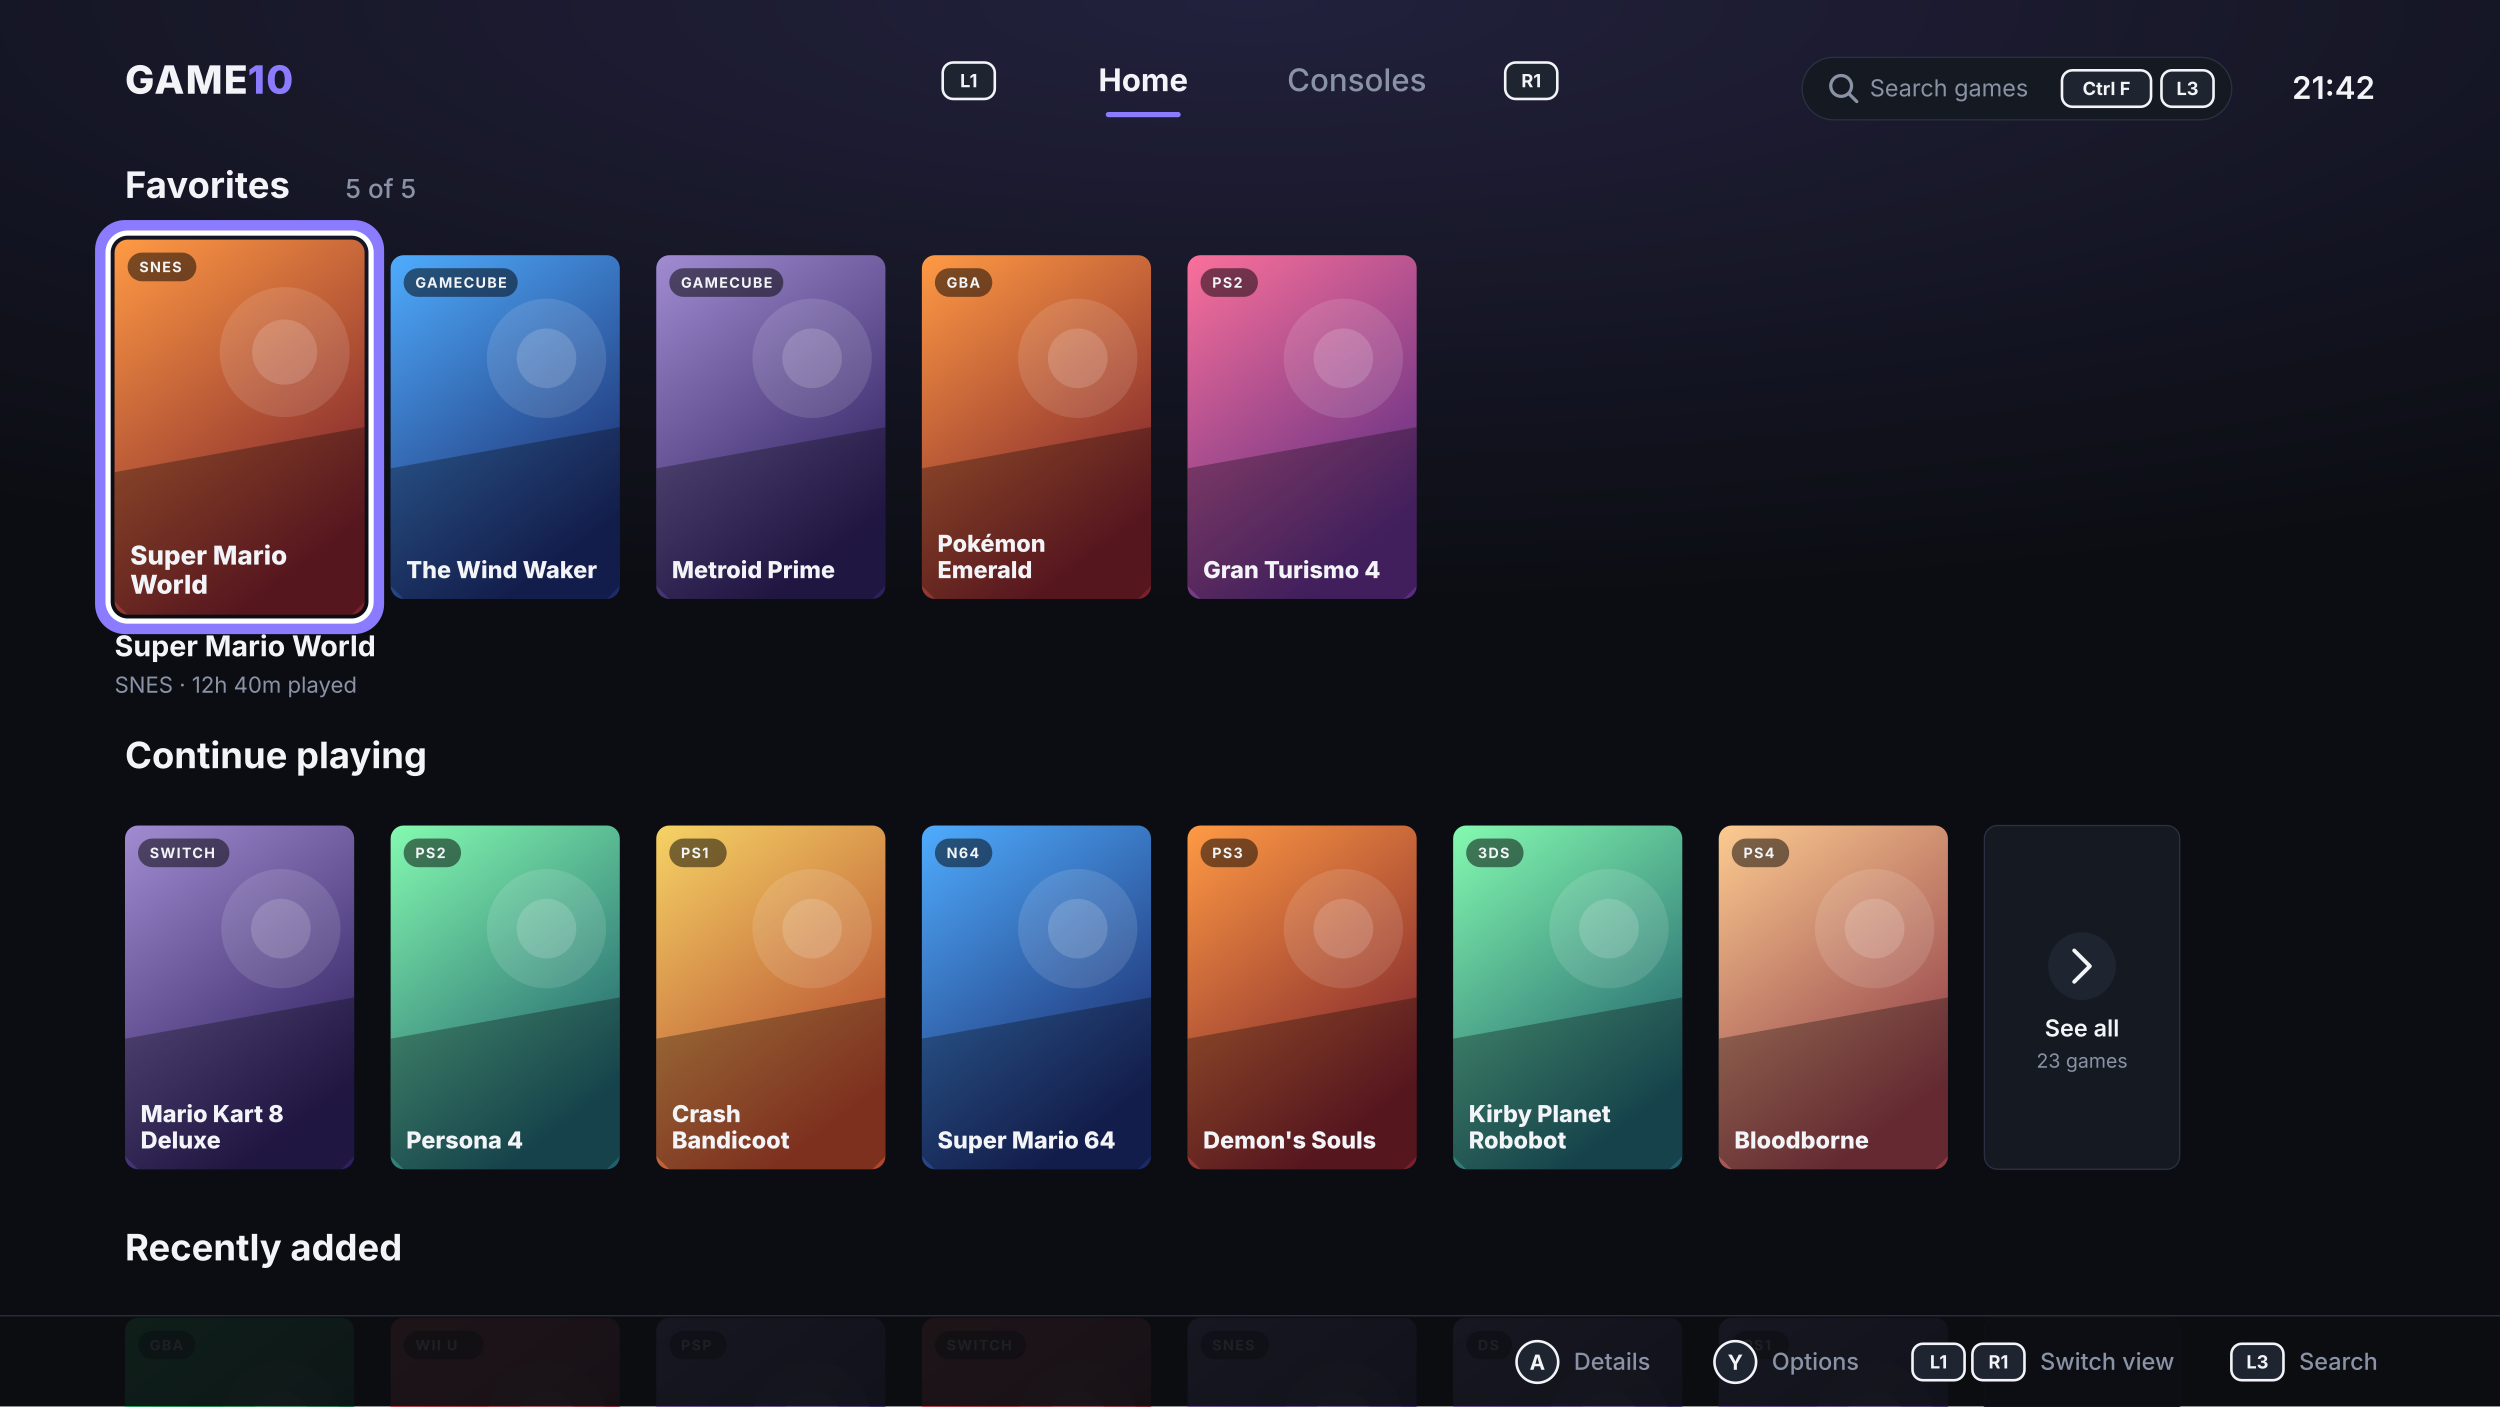
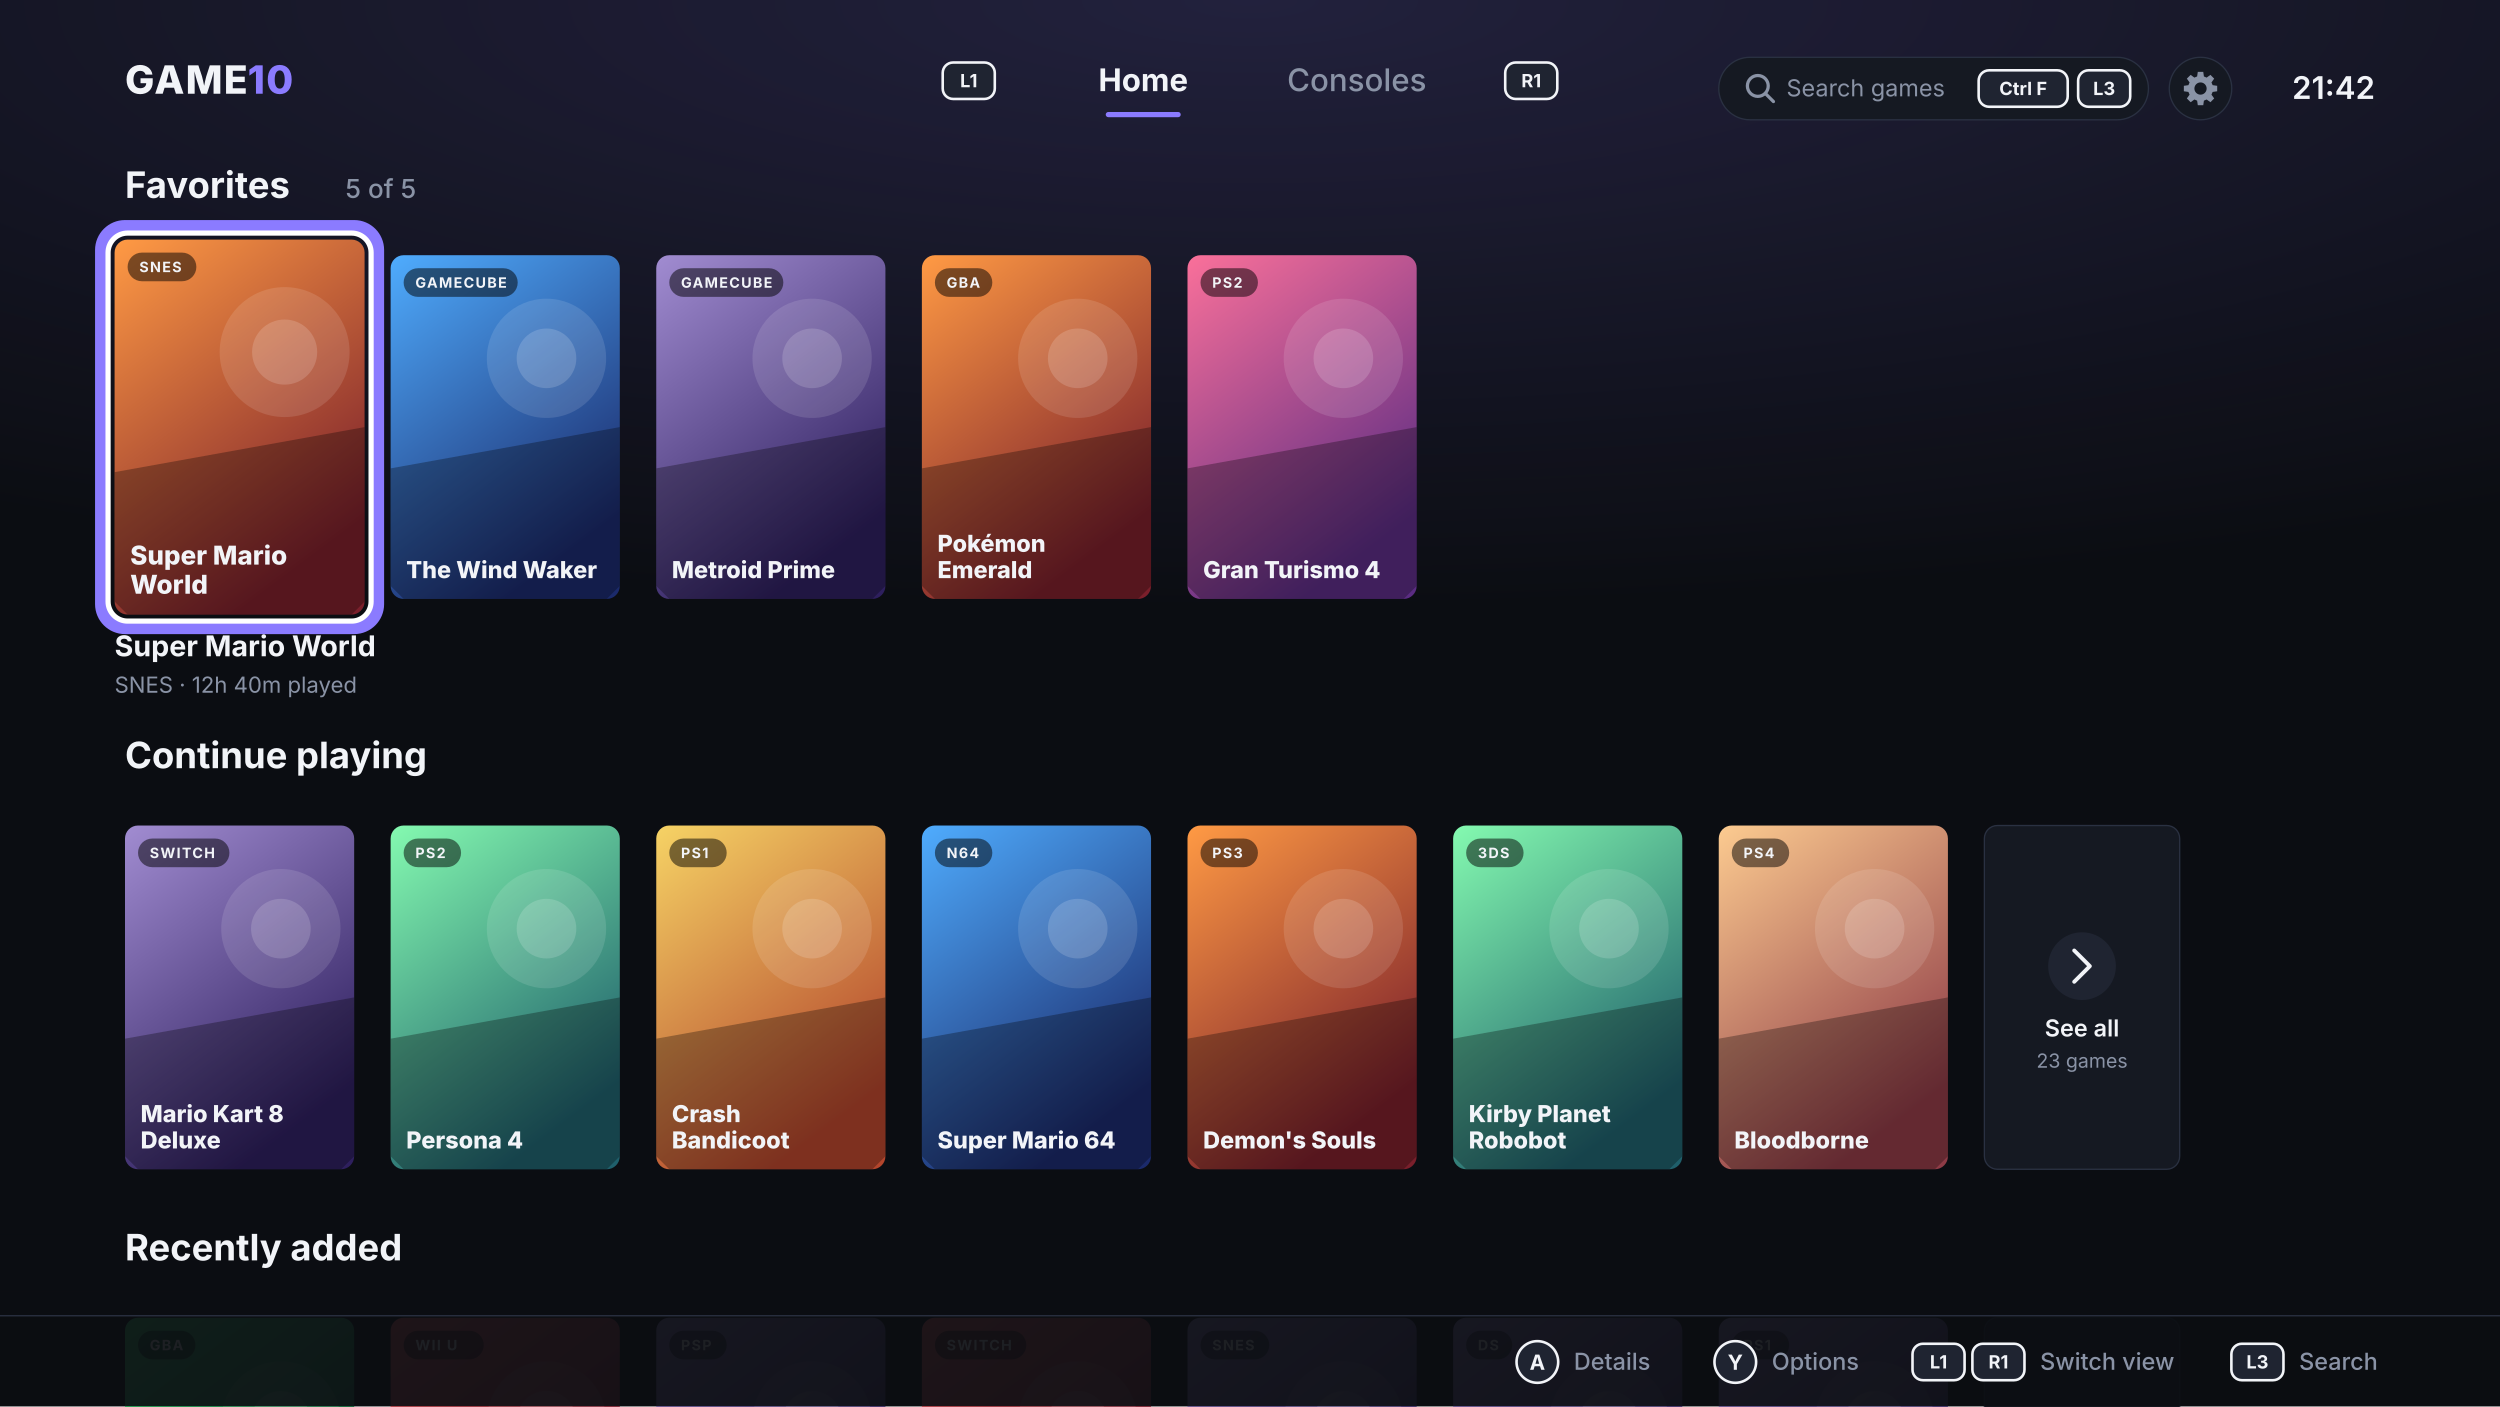
<svg xmlns="http://www.w3.org/2000/svg" width="1920" height="1080" viewBox="0 0 1920 1080">
  <defs>
    <radialGradient id="rg1" cx="0.5" cy="0" r="0.9">
      <stop offset="0" stop-color="#8B7BFF" stop-opacity="0.18" />
      <stop offset="1" stop-color="#8B7BFF" stop-opacity="0" />
    </radialGradient>
    <linearGradient id="lg2" x1="0" y1="0" x2="0.5" y2="1">
      <stop offset="0" stop-color="#FF9A44" stop-opacity="1" />
      <stop offset="1" stop-color="#7A1F2B" stop-opacity="1" />
    </linearGradient>
    <linearGradient id="lg3" x1="0" y1="0" x2="0.5" y2="1">
      <stop offset="0" stop-color="#4FACFE" stop-opacity="1" />
      <stop offset="1" stop-color="#1B2A6B" stop-opacity="1" />
    </linearGradient>
    <linearGradient id="lg4" x1="0" y1="0" x2="0.5" y2="1">
      <stop offset="0" stop-color="#A18CD1" stop-opacity="1" />
      <stop offset="1" stop-color="#2E1F5E" stop-opacity="1" />
    </linearGradient>
    <linearGradient id="lg5" x1="0" y1="0" x2="0.5" y2="1">
      <stop offset="0" stop-color="#FF9A44" stop-opacity="1" />
      <stop offset="1" stop-color="#7A1F2B" stop-opacity="1" />
    </linearGradient>
    <linearGradient id="lg6" x1="0" y1="0" x2="0.5" y2="1">
      <stop offset="0" stop-color="#FA709A" stop-opacity="1" />
      <stop offset="1" stop-color="#5B2C83" stop-opacity="1" />
    </linearGradient>
    <linearGradient id="lg7" x1="0" y1="0" x2="0.5" y2="1">
      <stop offset="0" stop-color="#A18CD1" stop-opacity="1" />
      <stop offset="1" stop-color="#2E1F5E" stop-opacity="1" />
    </linearGradient>
    <linearGradient id="lg8" x1="0" y1="0" x2="0.5" y2="1">
      <stop offset="0" stop-color="#84FAB0" stop-opacity="1" />
      <stop offset="1" stop-color="#1F5F6B" stop-opacity="1" />
    </linearGradient>
    <linearGradient id="lg9" x1="0" y1="0" x2="0.5" y2="1">
      <stop offset="0" stop-color="#F6D365" stop-opacity="1" />
      <stop offset="1" stop-color="#B3452C" stop-opacity="1" />
    </linearGradient>
    <linearGradient id="lg10" x1="0" y1="0" x2="0.5" y2="1">
      <stop offset="0" stop-color="#4FACFE" stop-opacity="1" />
      <stop offset="1" stop-color="#1B2A6B" stop-opacity="1" />
    </linearGradient>
    <linearGradient id="lg11" x1="0" y1="0" x2="0.5" y2="1">
      <stop offset="0" stop-color="#FF9A44" stop-opacity="1" />
      <stop offset="1" stop-color="#7A1F2B" stop-opacity="1" />
    </linearGradient>
    <linearGradient id="lg12" x1="0" y1="0" x2="0.5" y2="1">
      <stop offset="0" stop-color="#84FAB0" stop-opacity="1" />
      <stop offset="1" stop-color="#1F5F6B" stop-opacity="1" />
    </linearGradient>
    <linearGradient id="lg13" x1="0" y1="0" x2="0.5" y2="1">
      <stop offset="0" stop-color="#FCCB90" stop-opacity="1" />
      <stop offset="1" stop-color="#8E3B46" stop-opacity="1" />
    </linearGradient>
    <linearGradient id="lg14" x1="0" y1="0" x2="0.5" y2="1">
      <stop offset="0" stop-color="#43E97B" stop-opacity="1" />
      <stop offset="1" stop-color="#0F4C3A" stop-opacity="1" />
    </linearGradient>
    <linearGradient id="lg15" x1="0" y1="0" x2="0.5" y2="1">
      <stop offset="0" stop-color="#FF6B6B" stop-opacity="1" />
      <stop offset="1" stop-color="#6B1D3A" stop-opacity="1" />
    </linearGradient>
    <linearGradient id="lg16" x1="0" y1="0" x2="0.5" y2="1">
      <stop offset="0" stop-color="#A18CD1" stop-opacity="1" />
      <stop offset="1" stop-color="#2E1F5E" stop-opacity="1" />
    </linearGradient>
    <linearGradient id="lg17" x1="0" y1="0" x2="0.5" y2="1">
      <stop offset="0" stop-color="#FF6B6B" stop-opacity="1" />
      <stop offset="1" stop-color="#6B1D3A" stop-opacity="1" />
    </linearGradient>
    <linearGradient id="lg18" x1="0" y1="0" x2="0.5" y2="1">
      <stop offset="0" stop-color="#A18CD1" stop-opacity="1" />
      <stop offset="1" stop-color="#2E1F5E" stop-opacity="1" />
    </linearGradient>
    <linearGradient id="lg19" x1="0" y1="0" x2="0.5" y2="1">
      <stop offset="0" stop-color="#A18CD1" stop-opacity="1" />
      <stop offset="1" stop-color="#2E1F5E" stop-opacity="1" />
    </linearGradient>
    <linearGradient id="lg20" x1="0" y1="0" x2="0.5" y2="1">
      <stop offset="0" stop-color="#A18CD1" stop-opacity="1" />
      <stop offset="1" stop-color="#2E1F5E" stop-opacity="1" />
    </linearGradient>
    <linearGradient id="lg21" x1="0" y1="0" x2="0" y2="1">
      <stop offset="0" stop-color="#0B0D12" stop-opacity="0" />
      <stop offset="1" stop-color="#0B0D12" stop-opacity="1" />
    </linearGradient>
  </defs>
  <rect x="0.0" y="0.0" width="1920.0" height="1080.0" rx="0" fill="#0B0D12" fill-opacity="1" />
  <rect x="0.0" y="0.0" width="1920.0" height="520.0" rx="0" fill="url(#rg1)" fill-opacity="1" />
  <text x="96" y="72" font-family="Inter, 'Helvetica Neue', Arial, sans-serif" font-size="30" font-weight="800" fill="#F2F4F8" letter-spacing="1">GAME<tspan fill="#8B7BFF">10</tspan>
  </text>
  <rect x="724.0" y="48.0" width="40.0" height="28.0" rx="8" fill="#1F2431" fill-opacity="1" stroke="#F2F4F8" stroke-width="2" />
  <text x="744.0" y="67.0" font-family="Inter, 'Helvetica Neue', Arial, sans-serif" font-size="14" font-weight="700" fill="#F2F4F8" fill-opacity="1" text-anchor="middle" letter-spacing="0">L1</text>
  <rect x="1156.0" y="48.0" width="40.0" height="28.0" rx="8" fill="#1F2431" fill-opacity="1" stroke="#F2F4F8" stroke-width="2" />
  <text x="1176.0" y="67.0" font-family="Inter, 'Helvetica Neue', Arial, sans-serif" font-size="14" font-weight="700" fill="#F2F4F8" fill-opacity="1" text-anchor="middle" letter-spacing="0">R1</text>
  <text x="878.0" y="70.0" font-family="Inter, 'Helvetica Neue', Arial, sans-serif" font-size="24" font-weight="700" fill="#F2F4F8" fill-opacity="1" text-anchor="middle" letter-spacing="0">Home</text>
  <rect x="849.2" y="86.0" width="57.6" height="4.0" rx="2" fill="#8B7BFF" fill-opacity="1" />
  <text x="1042.0" y="70.0" font-family="Inter, 'Helvetica Neue', Arial, sans-serif" font-size="24" font-weight="500" fill="#8A93A6" fill-opacity="1" text-anchor="middle" letter-spacing="0">Consoles</text>
-   <rect x="1384.0" y="44.0" width="330.0" height="48.0" rx="24" fill="#151922" fill-opacity="1" stroke="#2A3142" stroke-width="1" />
-   <circle cx="1414.0" cy="66.0" r="8.0" fill="none" fill-opacity="1" stroke="#8A93A6" stroke-width="2.5" />
-   <line x1="1420" y1="72" x2="1426" y2="78" stroke="#8A93A6" stroke-width="2.5" stroke-linecap="round" />
-   <text x="1436.0" y="74.0" font-family="Inter, 'Helvetica Neue', Arial, sans-serif" font-size="18" font-weight="400" fill="#8A93A6" fill-opacity="1" text-anchor="start" letter-spacing="0">Search games</text>
-   <rect x="1660.0" y="54.0" width="40.0" height="28.0" rx="8" fill="#1F2431" fill-opacity="1" stroke="#F2F4F8" stroke-width="2" />
-   <text x="1680.0" y="73.0" font-family="Inter, 'Helvetica Neue', Arial, sans-serif" font-size="14" font-weight="700" fill="#F2F4F8" fill-opacity="1" text-anchor="middle" letter-spacing="0">L3</text>
-   <rect x="1583.6" y="54.0" width="68.4" height="28.0" rx="8" fill="#1F2431" fill-opacity="1" stroke="#F2F4F8" stroke-width="2" />
-   <text x="1617.8" y="73.0" font-family="Inter, 'Helvetica Neue', Arial, sans-serif" font-size="14" font-weight="700" fill="#F2F4F8" fill-opacity="1" text-anchor="middle" letter-spacing="0">Ctrl F</text>
+   <rect x="1320.0" y="44.0" width="330.0" height="48.0" rx="24" fill="#151922" fill-opacity="1" stroke="#2A3142" stroke-width="1" />
+   <circle cx="1350.0" cy="66.0" r="8.0" fill="none" fill-opacity="1" stroke="#8A93A6" stroke-width="2.5" />
+   <line x1="1356" y1="72" x2="1362" y2="78" stroke="#8A93A6" stroke-width="2.5" stroke-linecap="round" />
+   <text x="1372.0" y="74.0" font-family="Inter, 'Helvetica Neue', Arial, sans-serif" font-size="18" font-weight="400" fill="#8A93A6" fill-opacity="1" text-anchor="start" letter-spacing="0">Search games</text>
+   <rect x="1596.0" y="54.0" width="40.0" height="28.0" rx="8" fill="#1F2431" fill-opacity="1" stroke="#F2F4F8" stroke-width="2" />
+   <text x="1616.0" y="73.0" font-family="Inter, 'Helvetica Neue', Arial, sans-serif" font-size="14" font-weight="700" fill="#F2F4F8" fill-opacity="1" text-anchor="middle" letter-spacing="0">L3</text>
+   <rect x="1519.6" y="54.0" width="68.4" height="28.0" rx="8" fill="#1F2431" fill-opacity="1" stroke="#F2F4F8" stroke-width="2" />
+   <text x="1553.8" y="73.0" font-family="Inter, 'Helvetica Neue', Arial, sans-serif" font-size="14" font-weight="700" fill="#F2F4F8" fill-opacity="1" text-anchor="middle" letter-spacing="0">Ctrl F</text>
+   <circle cx="1690.0" cy="68.0" r="24.0" fill="#151922" fill-opacity="1" stroke="#2A3142" stroke-width="1" />
+   <polygon points="1699.3,65.4 1702.8,65.9 1702.8,70.1 1699.3,70.6 1698.4,72.7 1700.5,75.6 1697.6,78.5 1694.7,76.4 1692.6,77.3 1692.1,80.8 1687.9,80.8 1687.4,77.3 1685.3,76.4 1682.4,78.5 1679.5,75.6 1681.6,72.7 1680.7,70.6 1677.2,70.1 1677.2,65.9 1680.7,65.4 1681.6,63.3 1679.5,60.4 1682.4,57.5 1685.3,59.6 1687.4,58.7 1687.9,55.2 1692.1,55.2 1692.6,58.7 1694.7,59.6 1697.6,57.5 1700.5,60.4 1698.4,63.3" fill="#8A93A6" />
+   <circle cx="1690.0" cy="68.0" r="4.7" fill="#151922" fill-opacity="1" />
  <text x="1824.0" y="76.0" font-family="Inter, 'Helvetica Neue', Arial, sans-serif" font-size="24" font-weight="600" fill="#F2F4F8" fill-opacity="1" text-anchor="end" letter-spacing="0">21:42</text>
  <rect x="78.0" y="174.0" width="212.0" height="308.0" rx="18" fill="none" fill-opacity="0.4" stroke="#8B7BFF" stroke-width="10" />
  <rect x="83.0" y="179.0" width="202.0" height="298.0" rx="15" fill="none" fill-opacity="1" stroke="#FFFFFF" stroke-width="4" />
  <rect x="88.0" y="184.0" width="192.0" height="288.0" rx="10" fill="url(#lg2)" fill-opacity="1" />
  <circle cx="218.6" cy="270.4" r="49.9" fill="#FFFFFF" fill-opacity="0.12" />
  <circle cx="218.6" cy="270.4" r="25.0" fill="#FFFFFF" fill-opacity="0.16" />
  <polygon points="88,362.6 280,328.0 280,462.0 270,472.0 98,472.0 88,462.0" fill="#000000" fill-opacity=".3" />
  <text x="100.0" y="433.6" font-family="Inter, 'Helvetica Neue', Arial, sans-serif" font-size="20" font-weight="800" fill="#F2F4F8" fill-opacity="1" text-anchor="start" letter-spacing="0">Super Mario</text>
  <text x="100.0" y="456.0" font-family="Inter, 'Helvetica Neue', Arial, sans-serif" font-size="20" font-weight="800" fill="#F2F4F8" fill-opacity="1" text-anchor="start" letter-spacing="0">World</text>
  <rect x="98.0" y="194.0" width="52.8" height="22.0" rx="11" fill="#000000" fill-opacity="0.5" />
  <text x="107.0" y="209.0" font-family="Inter, 'Helvetica Neue', Arial, sans-serif" font-size="11" font-weight="700" fill="#F2F4F8" fill-opacity="1" text-anchor="start" letter-spacing="1">SNES</text>
  <text x="88.0" y="504.0" font-family="Inter, 'Helvetica Neue', Arial, sans-serif" font-size="22" font-weight="700" fill="#F2F4F8" fill-opacity="1" text-anchor="start" letter-spacing="0">Super Mario World</text>
  <text x="88.0" y="532.0" font-family="Inter, 'Helvetica Neue', Arial, sans-serif" font-size="17" font-weight="400" fill="#8A93A6" fill-opacity="1" text-anchor="start" letter-spacing="0">SNES · 12h 40m played</text>
  <rect x="300.0" y="196.0" width="176.0" height="264.0" rx="10" fill="url(#lg3)" fill-opacity="1" />
  <circle cx="419.7" cy="275.2" r="45.8" fill="#FFFFFF" fill-opacity="0.12" />
  <circle cx="419.7" cy="275.2" r="22.9" fill="#FFFFFF" fill-opacity="0.16" />
  <polygon points="300,359.7 476,328.0 476,450.0 466,460.0 310,460.0 300,450.0" fill="#000000" fill-opacity=".3" />
  <text x="312.0" y="444.0" font-family="Inter, 'Helvetica Neue', Arial, sans-serif" font-size="18" font-weight="800" fill="#F2F4F8" fill-opacity="1" text-anchor="start" letter-spacing="0">The Wind Waker</text>
  <rect x="310.0" y="206.0" width="87.6" height="22.0" rx="11" fill="#000000" fill-opacity="0.5" />
  <text x="319.0" y="221.0" font-family="Inter, 'Helvetica Neue', Arial, sans-serif" font-size="11" font-weight="700" fill="#F2F4F8" fill-opacity="1" text-anchor="start" letter-spacing="1">GAMECUBE</text>
  <rect x="504.0" y="196.0" width="176.0" height="264.0" rx="10" fill="url(#lg4)" fill-opacity="1" />
  <circle cx="623.7" cy="275.2" r="45.8" fill="#FFFFFF" fill-opacity="0.12" />
  <circle cx="623.7" cy="275.2" r="22.9" fill="#FFFFFF" fill-opacity="0.16" />
  <polygon points="504,359.7 680,328.0 680,450.0 670,460.0 514,460.0 504,450.0" fill="#000000" fill-opacity=".3" />
  <text x="516.0" y="444.0" font-family="Inter, 'Helvetica Neue', Arial, sans-serif" font-size="18" font-weight="800" fill="#F2F4F8" fill-opacity="1" text-anchor="start" letter-spacing="0">Metroid Prime</text>
  <rect x="514.0" y="206.0" width="87.6" height="22.0" rx="11" fill="#000000" fill-opacity="0.5" />
  <text x="523.0" y="221.0" font-family="Inter, 'Helvetica Neue', Arial, sans-serif" font-size="11" font-weight="700" fill="#F2F4F8" fill-opacity="1" text-anchor="start" letter-spacing="1">GAMECUBE</text>
  <rect x="708.0" y="196.0" width="176.0" height="264.0" rx="10" fill="url(#lg5)" fill-opacity="1" />
  <circle cx="827.7" cy="275.2" r="45.8" fill="#FFFFFF" fill-opacity="0.12" />
  <circle cx="827.7" cy="275.2" r="22.9" fill="#FFFFFF" fill-opacity="0.16" />
  <polygon points="708,359.7 884,328.0 884,450.0 874,460.0 718,460.0 708,450.0" fill="#000000" fill-opacity=".3" />
  <text x="720.0" y="423.8" font-family="Inter, 'Helvetica Neue', Arial, sans-serif" font-size="18" font-weight="800" fill="#F2F4F8" fill-opacity="1" text-anchor="start" letter-spacing="0">Pokémon</text>
  <text x="720.0" y="444.0" font-family="Inter, 'Helvetica Neue', Arial, sans-serif" font-size="18" font-weight="800" fill="#F2F4F8" fill-opacity="1" text-anchor="start" letter-spacing="0">Emerald</text>
  <rect x="718.0" y="206.0" width="44.1" height="22.0" rx="11" fill="#000000" fill-opacity="0.5" />
  <text x="727.0" y="221.0" font-family="Inter, 'Helvetica Neue', Arial, sans-serif" font-size="11" font-weight="700" fill="#F2F4F8" fill-opacity="1" text-anchor="start" letter-spacing="1">GBA</text>
  <rect x="912.0" y="196.0" width="176.0" height="264.0" rx="10" fill="url(#lg6)" fill-opacity="1" />
  <circle cx="1031.7" cy="275.2" r="45.8" fill="#FFFFFF" fill-opacity="0.12" />
  <circle cx="1031.7" cy="275.2" r="22.9" fill="#FFFFFF" fill-opacity="0.16" />
  <polygon points="912,359.7 1088,328.0 1088,450.0 1078,460.0 922,460.0 912,450.0" fill="#000000" fill-opacity=".3" />
  <text x="924.0" y="444.0" font-family="Inter, 'Helvetica Neue', Arial, sans-serif" font-size="18" font-weight="800" fill="#F2F4F8" fill-opacity="1" text-anchor="start" letter-spacing="0">Gran Turismo 4</text>
  <rect x="922.0" y="206.0" width="44.1" height="22.0" rx="11" fill="#000000" fill-opacity="0.5" />
  <text x="931.0" y="221.0" font-family="Inter, 'Helvetica Neue', Arial, sans-serif" font-size="11" font-weight="700" fill="#F2F4F8" fill-opacity="1" text-anchor="start" letter-spacing="1">PS2</text>
  <rect x="96.0" y="634.0" width="176.0" height="264.0" rx="10" fill="url(#lg7)" fill-opacity="1" />
  <circle cx="215.7" cy="713.2" r="45.8" fill="#FFFFFF" fill-opacity="0.12" />
  <circle cx="215.7" cy="713.2" r="22.9" fill="#FFFFFF" fill-opacity="0.16" />
  <polygon points="96,797.7 272,766.0 272,888.0 262,898.0 106,898.0 96,888.0" fill="#000000" fill-opacity=".3" />
  <text x="108.0" y="861.8" font-family="Inter, 'Helvetica Neue', Arial, sans-serif" font-size="18" font-weight="800" fill="#F2F4F8" fill-opacity="1" text-anchor="start" letter-spacing="0">Mario Kart 8</text>
  <text x="108.0" y="882.0" font-family="Inter, 'Helvetica Neue', Arial, sans-serif" font-size="18" font-weight="800" fill="#F2F4F8" fill-opacity="1" text-anchor="start" letter-spacing="0">Deluxe</text>
  <rect x="106.0" y="644.0" width="70.2" height="22.0" rx="11" fill="#000000" fill-opacity="0.5" />
  <text x="115.0" y="659.0" font-family="Inter, 'Helvetica Neue', Arial, sans-serif" font-size="11" font-weight="700" fill="#F2F4F8" fill-opacity="1" text-anchor="start" letter-spacing="1">SWITCH</text>
  <rect x="300.0" y="634.0" width="176.0" height="264.0" rx="10" fill="url(#lg8)" fill-opacity="1" />
  <circle cx="419.7" cy="713.2" r="45.8" fill="#FFFFFF" fill-opacity="0.12" />
  <circle cx="419.7" cy="713.2" r="22.9" fill="#FFFFFF" fill-opacity="0.16" />
  <polygon points="300,797.7 476,766.0 476,888.0 466,898.0 310,898.0 300,888.0" fill="#000000" fill-opacity=".3" />
  <text x="312.0" y="882.0" font-family="Inter, 'Helvetica Neue', Arial, sans-serif" font-size="18" font-weight="800" fill="#F2F4F8" fill-opacity="1" text-anchor="start" letter-spacing="0">Persona 4</text>
  <rect x="310.0" y="644.0" width="44.1" height="22.0" rx="11" fill="#000000" fill-opacity="0.5" />
  <text x="319.0" y="659.0" font-family="Inter, 'Helvetica Neue', Arial, sans-serif" font-size="11" font-weight="700" fill="#F2F4F8" fill-opacity="1" text-anchor="start" letter-spacing="1">PS2</text>
  <rect x="504.0" y="634.0" width="176.0" height="264.0" rx="10" fill="url(#lg9)" fill-opacity="1" />
  <circle cx="623.7" cy="713.2" r="45.8" fill="#FFFFFF" fill-opacity="0.12" />
  <circle cx="623.7" cy="713.2" r="22.9" fill="#FFFFFF" fill-opacity="0.16" />
  <polygon points="504,797.7 680,766.0 680,888.0 670,898.0 514,898.0 504,888.0" fill="#000000" fill-opacity=".3" />
  <text x="516.0" y="861.8" font-family="Inter, 'Helvetica Neue', Arial, sans-serif" font-size="18" font-weight="800" fill="#F2F4F8" fill-opacity="1" text-anchor="start" letter-spacing="0">Crash</text>
  <text x="516.0" y="882.0" font-family="Inter, 'Helvetica Neue', Arial, sans-serif" font-size="18" font-weight="800" fill="#F2F4F8" fill-opacity="1" text-anchor="start" letter-spacing="0">Bandicoot</text>
  <rect x="514.0" y="644.0" width="44.1" height="22.0" rx="11" fill="#000000" fill-opacity="0.5" />
  <text x="523.0" y="659.0" font-family="Inter, 'Helvetica Neue', Arial, sans-serif" font-size="11" font-weight="700" fill="#F2F4F8" fill-opacity="1" text-anchor="start" letter-spacing="1">PS1</text>
  <rect x="708.0" y="634.0" width="176.0" height="264.0" rx="10" fill="url(#lg10)" fill-opacity="1" />
  <circle cx="827.7" cy="713.2" r="45.8" fill="#FFFFFF" fill-opacity="0.12" />
  <circle cx="827.7" cy="713.2" r="22.9" fill="#FFFFFF" fill-opacity="0.16" />
  <polygon points="708,797.7 884,766.0 884,888.0 874,898.0 718,898.0 708,888.0" fill="#000000" fill-opacity=".3" />
  <text x="720.0" y="882.0" font-family="Inter, 'Helvetica Neue', Arial, sans-serif" font-size="18" font-weight="800" fill="#F2F4F8" fill-opacity="1" text-anchor="start" letter-spacing="0">Super Mario 64</text>
  <rect x="718.0" y="644.0" width="44.1" height="22.0" rx="11" fill="#000000" fill-opacity="0.5" />
  <text x="727.0" y="659.0" font-family="Inter, 'Helvetica Neue', Arial, sans-serif" font-size="11" font-weight="700" fill="#F2F4F8" fill-opacity="1" text-anchor="start" letter-spacing="1">N64</text>
  <rect x="912.0" y="634.0" width="176.0" height="264.0" rx="10" fill="url(#lg11)" fill-opacity="1" />
  <circle cx="1031.7" cy="713.2" r="45.8" fill="#FFFFFF" fill-opacity="0.12" />
  <circle cx="1031.7" cy="713.2" r="22.9" fill="#FFFFFF" fill-opacity="0.16" />
  <polygon points="912,797.7 1088,766.0 1088,888.0 1078,898.0 922,898.0 912,888.0" fill="#000000" fill-opacity=".3" />
  <text x="924.0" y="882.0" font-family="Inter, 'Helvetica Neue', Arial, sans-serif" font-size="18" font-weight="800" fill="#F2F4F8" fill-opacity="1" text-anchor="start" letter-spacing="0">Demon's Souls</text>
  <rect x="922.0" y="644.0" width="44.1" height="22.0" rx="11" fill="#000000" fill-opacity="0.5" />
  <text x="931.0" y="659.0" font-family="Inter, 'Helvetica Neue', Arial, sans-serif" font-size="11" font-weight="700" fill="#F2F4F8" fill-opacity="1" text-anchor="start" letter-spacing="1">PS3</text>
  <rect x="1116.0" y="634.0" width="176.0" height="264.0" rx="10" fill="url(#lg12)" fill-opacity="1" />
  <circle cx="1235.7" cy="713.2" r="45.8" fill="#FFFFFF" fill-opacity="0.12" />
  <circle cx="1235.7" cy="713.2" r="22.9" fill="#FFFFFF" fill-opacity="0.16" />
  <polygon points="1116,797.7 1292,766.0 1292,888.0 1282,898.0 1126,898.0 1116,888.0" fill="#000000" fill-opacity=".3" />
  <text x="1128.0" y="861.8" font-family="Inter, 'Helvetica Neue', Arial, sans-serif" font-size="18" font-weight="800" fill="#F2F4F8" fill-opacity="1" text-anchor="start" letter-spacing="0">Kirby Planet</text>
  <text x="1128.0" y="882.0" font-family="Inter, 'Helvetica Neue', Arial, sans-serif" font-size="18" font-weight="800" fill="#F2F4F8" fill-opacity="1" text-anchor="start" letter-spacing="0">Robobot</text>
  <rect x="1126.0" y="644.0" width="44.1" height="22.0" rx="11" fill="#000000" fill-opacity="0.5" />
  <text x="1135.0" y="659.0" font-family="Inter, 'Helvetica Neue', Arial, sans-serif" font-size="11" font-weight="700" fill="#F2F4F8" fill-opacity="1" text-anchor="start" letter-spacing="1">3DS</text>
  <rect x="1320.0" y="634.0" width="176.0" height="264.0" rx="10" fill="url(#lg13)" fill-opacity="1" />
  <circle cx="1439.7" cy="713.2" r="45.8" fill="#FFFFFF" fill-opacity="0.12" />
  <circle cx="1439.7" cy="713.2" r="22.9" fill="#FFFFFF" fill-opacity="0.16" />
  <polygon points="1320,797.7 1496,766.0 1496,888.0 1486,898.0 1330,898.0 1320,888.0" fill="#000000" fill-opacity=".3" />
  <text x="1332.0" y="882.0" font-family="Inter, 'Helvetica Neue', Arial, sans-serif" font-size="18" font-weight="800" fill="#F2F4F8" fill-opacity="1" text-anchor="start" letter-spacing="0">Bloodborne</text>
  <rect x="1330.0" y="644.0" width="44.1" height="22.0" rx="11" fill="#000000" fill-opacity="0.5" />
  <text x="1339.0" y="659.0" font-family="Inter, 'Helvetica Neue', Arial, sans-serif" font-size="11" font-weight="700" fill="#F2F4F8" fill-opacity="1" text-anchor="start" letter-spacing="1">PS4</text>
  <rect x="1524.0" y="634.0" width="150.0" height="264.0" rx="10" fill="#151922" fill-opacity="1" stroke="#2A3142" stroke-width="1" />
  <circle cx="1599.0" cy="742.0" r="26.0" fill="#1F2431" fill-opacity="1" />
  <path d="M1593.0,730.0 l12,12 l-12,12" fill="none" stroke="#F2F4F8" stroke-width="3" stroke-linecap="round" stroke-linejoin="round" />
  <text x="1599.0" y="796.0" font-family="Inter, 'Helvetica Neue', Arial, sans-serif" font-size="18" font-weight="600" fill="#F2F4F8" fill-opacity="1" text-anchor="middle" letter-spacing="0">See all</text>
  <text x="1599.0" y="820.0" font-family="Inter, 'Helvetica Neue', Arial, sans-serif" font-size="15" font-weight="400" fill="#8A93A6" fill-opacity="1" text-anchor="middle" letter-spacing="0">23 games</text>
  <rect x="96.0" y="1012.0" width="176.0" height="264.0" rx="10" fill="url(#lg14)" fill-opacity="1" />
  <circle cx="215.7" cy="1091.2" r="45.8" fill="#FFFFFF" fill-opacity="0.12" />
  <circle cx="215.7" cy="1091.2" r="22.9" fill="#FFFFFF" fill-opacity="0.16" />
  <polygon points="96,1175.7 272,1144.0 272,1266.0 262,1276.0 106,1276.0 96,1266.0" fill="#000000" fill-opacity=".3" />
  <text x="108.0" y="1260.0" font-family="Inter, 'Helvetica Neue', Arial, sans-serif" font-size="18" font-weight="800" fill="#F2F4F8" fill-opacity="1" text-anchor="start" letter-spacing="0">Aria of Sorrow</text>
  <rect x="106.0" y="1022.0" width="44.1" height="22.0" rx="11" fill="#000000" fill-opacity="0.5" />
  <text x="115.0" y="1037.0" font-family="Inter, 'Helvetica Neue', Arial, sans-serif" font-size="11" font-weight="700" fill="#F2F4F8" fill-opacity="1" text-anchor="start" letter-spacing="1">GBA</text>
  <rect x="300.0" y="1012.0" width="176.0" height="264.0" rx="10" fill="url(#lg15)" fill-opacity="1" />
  <circle cx="419.7" cy="1091.2" r="45.8" fill="#FFFFFF" fill-opacity="0.12" />
  <circle cx="419.7" cy="1091.2" r="22.9" fill="#FFFFFF" fill-opacity="0.16" />
  <polygon points="300,1175.7 476,1144.0 476,1266.0 466,1276.0 310,1276.0 300,1266.0" fill="#000000" fill-opacity=".3" />
  <text x="312.0" y="1239.8" font-family="Inter, 'Helvetica Neue', Arial, sans-serif" font-size="18" font-weight="800" fill="#F2F4F8" fill-opacity="1" text-anchor="start" letter-spacing="0">Xenoblade</text>
  <text x="312.0" y="1260.0" font-family="Inter, 'Helvetica Neue', Arial, sans-serif" font-size="18" font-weight="800" fill="#F2F4F8" fill-opacity="1" text-anchor="start" letter-spacing="0">Chronicles X</text>
  <rect x="310.0" y="1022.0" width="61.5" height="22.0" rx="11" fill="#000000" fill-opacity="0.5" />
  <text x="319.0" y="1037.0" font-family="Inter, 'Helvetica Neue', Arial, sans-serif" font-size="11" font-weight="700" fill="#F2F4F8" fill-opacity="1" text-anchor="start" letter-spacing="1">WII U</text>
  <rect x="504.0" y="1012.0" width="176.0" height="264.0" rx="10" fill="url(#lg16)" fill-opacity="1" />
  <circle cx="623.7" cy="1091.2" r="45.8" fill="#FFFFFF" fill-opacity="0.12" />
  <circle cx="623.7" cy="1091.2" r="22.9" fill="#FFFFFF" fill-opacity="0.16" />
  <polygon points="504,1175.7 680,1144.0 680,1266.0 670,1276.0 514,1276.0 504,1266.0" fill="#000000" fill-opacity=".3" />
  <text x="516.0" y="1239.8" font-family="Inter, 'Helvetica Neue', Arial, sans-serif" font-size="18" font-weight="800" fill="#F2F4F8" fill-opacity="1" text-anchor="start" letter-spacing="0">Monster Hunter</text>
  <text x="516.0" y="1260.0" font-family="Inter, 'Helvetica Neue', Arial, sans-serif" font-size="18" font-weight="800" fill="#F2F4F8" fill-opacity="1" text-anchor="start" letter-spacing="0">Freedom Unite</text>
  <rect x="514.0" y="1022.0" width="44.1" height="22.0" rx="11" fill="#000000" fill-opacity="0.5" />
  <text x="523.0" y="1037.0" font-family="Inter, 'Helvetica Neue', Arial, sans-serif" font-size="11" font-weight="700" fill="#F2F4F8" fill-opacity="1" text-anchor="start" letter-spacing="1">PSP</text>
  <rect x="708.0" y="1012.0" width="176.0" height="264.0" rx="10" fill="url(#lg17)" fill-opacity="1" />
  <circle cx="827.7" cy="1091.2" r="45.8" fill="#FFFFFF" fill-opacity="0.12" />
  <circle cx="827.7" cy="1091.2" r="22.9" fill="#FFFFFF" fill-opacity="0.16" />
  <polygon points="708,1175.7 884,1144.0 884,1266.0 874,1276.0 718,1276.0 708,1266.0" fill="#000000" fill-opacity=".3" />
  <text x="720.0" y="1260.0" font-family="Inter, 'Helvetica Neue', Arial, sans-serif" font-size="18" font-weight="800" fill="#F2F4F8" fill-opacity="1" text-anchor="start" letter-spacing="0">Metroid Dread</text>
  <rect x="718.0" y="1022.0" width="70.2" height="22.0" rx="11" fill="#000000" fill-opacity="0.5" />
  <text x="727.0" y="1037.0" font-family="Inter, 'Helvetica Neue', Arial, sans-serif" font-size="11" font-weight="700" fill="#F2F4F8" fill-opacity="1" text-anchor="start" letter-spacing="1">SWITCH</text>
  <rect x="912.0" y="1012.0" width="176.0" height="264.0" rx="10" fill="url(#lg18)" fill-opacity="1" />
  <circle cx="1031.7" cy="1091.2" r="45.8" fill="#FFFFFF" fill-opacity="0.12" />
  <circle cx="1031.7" cy="1091.2" r="22.9" fill="#FFFFFF" fill-opacity="0.16" />
  <polygon points="912,1175.7 1088,1144.0 1088,1266.0 1078,1276.0 922,1276.0 912,1266.0" fill="#000000" fill-opacity=".3" />
  <text x="924.0" y="1260.0" font-family="Inter, 'Helvetica Neue', Arial, sans-serif" font-size="18" font-weight="800" fill="#F2F4F8" fill-opacity="1" text-anchor="start" letter-spacing="0">Chrono Trigger</text>
  <rect x="922.0" y="1022.0" width="52.8" height="22.0" rx="11" fill="#000000" fill-opacity="0.5" />
  <text x="931.0" y="1037.0" font-family="Inter, 'Helvetica Neue', Arial, sans-serif" font-size="11" font-weight="700" fill="#F2F4F8" fill-opacity="1" text-anchor="start" letter-spacing="1">SNES</text>
  <rect x="1116.0" y="1012.0" width="176.0" height="264.0" rx="10" fill="url(#lg19)" fill-opacity="1" />
  <circle cx="1235.7" cy="1091.2" r="45.8" fill="#FFFFFF" fill-opacity="0.12" />
  <circle cx="1235.7" cy="1091.2" r="22.9" fill="#FFFFFF" fill-opacity="0.16" />
  <polygon points="1116,1175.7 1292,1144.0 1292,1266.0 1282,1276.0 1126,1276.0 1116,1266.0" fill="#000000" fill-opacity=".3" />
  <text x="1128.0" y="1260.0" font-family="Inter, 'Helvetica Neue', Arial, sans-serif" font-size="18" font-weight="800" fill="#F2F4F8" fill-opacity="1" text-anchor="start" letter-spacing="0">Mario Kart DS</text>
  <rect x="1126.0" y="1022.0" width="35.4" height="22.0" rx="11" fill="#000000" fill-opacity="0.5" />
  <text x="1135.0" y="1037.0" font-family="Inter, 'Helvetica Neue', Arial, sans-serif" font-size="11" font-weight="700" fill="#F2F4F8" fill-opacity="1" text-anchor="start" letter-spacing="1">DS</text>
  <rect x="1320.0" y="1012.0" width="176.0" height="264.0" rx="10" fill="url(#lg20)" fill-opacity="1" />
  <circle cx="1439.7" cy="1091.2" r="45.8" fill="#FFFFFF" fill-opacity="0.12" />
  <circle cx="1439.7" cy="1091.2" r="22.9" fill="#FFFFFF" fill-opacity="0.16" />
  <polygon points="1320,1175.7 1496,1144.0 1496,1266.0 1486,1276.0 1330,1276.0 1320,1266.0" fill="#000000" fill-opacity=".3" />
  <text x="1332.0" y="1239.8" font-family="Inter, 'Helvetica Neue', Arial, sans-serif" font-size="18" font-weight="800" fill="#F2F4F8" fill-opacity="1" text-anchor="start" letter-spacing="0">Spyro the</text>
  <text x="1332.0" y="1260.0" font-family="Inter, 'Helvetica Neue', Arial, sans-serif" font-size="18" font-weight="800" fill="#F2F4F8" fill-opacity="1" text-anchor="start" letter-spacing="0">Dragon</text>
  <rect x="1330.0" y="1022.0" width="44.1" height="22.0" rx="11" fill="#000000" fill-opacity="0.5" />
  <text x="1339.0" y="1037.0" font-family="Inter, 'Helvetica Neue', Arial, sans-serif" font-size="11" font-weight="700" fill="#F2F4F8" fill-opacity="1" text-anchor="start" letter-spacing="1">PS1</text>
  <rect x="1524.0" y="1012.0" width="150.0" height="264.0" rx="10" fill="#151922" fill-opacity="1" stroke="#2A3142" stroke-width="1" />
  <circle cx="1599.0" cy="1120.0" r="26.0" fill="#1F2431" fill-opacity="1" />
  <path d="M1593.0,1108.0 l12,12 l-12,12" fill="none" stroke="#F2F4F8" stroke-width="3" stroke-linecap="round" stroke-linejoin="round" />
  <text x="1599.0" y="1174.0" font-family="Inter, 'Helvetica Neue', Arial, sans-serif" font-size="18" font-weight="600" fill="#F2F4F8" fill-opacity="1" text-anchor="middle" letter-spacing="0">See all</text>
  <text x="1599.0" y="1198.0" font-family="Inter, 'Helvetica Neue', Arial, sans-serif" font-size="15" font-weight="400" fill="#8A93A6" fill-opacity="1" text-anchor="middle" letter-spacing="0">20 games</text>
  <rect x="0.0" y="930.0" width="1920.0" height="80.0" rx="0" fill="url(#lg21)" fill-opacity="1" />
  <text x="96.0" y="152.0" font-family="Inter, 'Helvetica Neue', Arial, sans-serif" font-size="28" font-weight="700" fill="#F2F4F8" fill-opacity="1" text-anchor="start" letter-spacing="0">Favorites</text>
  <text x="265.2" y="152.0" font-family="Inter, 'Helvetica Neue', Arial, sans-serif" font-size="20" font-weight="500" fill="#8A93A6" fill-opacity="1" text-anchor="start" letter-spacing="0">5 of 5</text>
  <text x="96.0" y="590.0" font-family="Inter, 'Helvetica Neue', Arial, sans-serif" font-size="28" font-weight="700" fill="#F2F4F8" fill-opacity="1" text-anchor="start" letter-spacing="0">Continue playing</text>
  <text x="96.0" y="968.0" font-family="Inter, 'Helvetica Neue', Arial, sans-serif" font-size="28" font-weight="700" fill="#F2F4F8" fill-opacity="1" text-anchor="start" letter-spacing="0">Recently added</text>
  <rect x="0.0" y="1010.0" width="1920.0" height="70.0" rx="0" fill="#0B0D12" fill-opacity="0.92" />
  <rect x="0.0" y="1010.0" width="1920.0" height="1.0" rx="0" fill="#2A3142" fill-opacity="1" />
  <text x="1765.7" y="1052.0" font-family="Inter, 'Helvetica Neue', Arial, sans-serif" font-size="18" font-weight="500" fill="#8A93A6" fill-opacity="1" text-anchor="start" letter-spacing="0">Search</text>
  <rect x="1713.7" y="1032.0" width="40.0" height="28.0" rx="8" fill="#1F2431" fill-opacity="1" stroke="#F2F4F8" stroke-width="2" />
  <text x="1733.7" y="1051.0" font-family="Inter, 'Helvetica Neue', Arial, sans-serif" font-size="14" font-weight="700" fill="#F2F4F8" fill-opacity="1" text-anchor="middle" letter-spacing="0">L3</text>
  <text x="1566.8" y="1052.0" font-family="Inter, 'Helvetica Neue', Arial, sans-serif" font-size="18" font-weight="500" fill="#8A93A6" fill-opacity="1" text-anchor="start" letter-spacing="0">Switch view</text>
  <rect x="1514.8" y="1032.0" width="40.0" height="28.0" rx="8" fill="#1F2431" fill-opacity="1" stroke="#F2F4F8" stroke-width="2" />
  <text x="1534.8" y="1051.0" font-family="Inter, 'Helvetica Neue', Arial, sans-serif" font-size="14" font-weight="700" fill="#F2F4F8" fill-opacity="1" text-anchor="middle" letter-spacing="0">R1</text>
  <rect x="1468.8" y="1032.0" width="40.0" height="28.0" rx="8" fill="#1F2431" fill-opacity="1" stroke="#F2F4F8" stroke-width="2" />
  <text x="1488.8" y="1051.0" font-family="Inter, 'Helvetica Neue', Arial, sans-serif" font-size="14" font-weight="700" fill="#F2F4F8" fill-opacity="1" text-anchor="middle" letter-spacing="0">L1</text>
  <text x="1360.7" y="1052.0" font-family="Inter, 'Helvetica Neue', Arial, sans-serif" font-size="18" font-weight="500" fill="#8A93A6" fill-opacity="1" text-anchor="start" letter-spacing="0">Options</text>
  <circle cx="1332.7" cy="1046.0" r="16.0" fill="#1F2431" fill-opacity="1" stroke="#F2F4F8" stroke-width="2" />
  <text x="1332.7" y="1052.0" font-family="Inter, 'Helvetica Neue', Arial, sans-serif" font-size="16" font-weight="700" fill="#F2F4F8" fill-opacity="1" text-anchor="middle" letter-spacing="0">Y</text>
  <text x="1208.7" y="1052.0" font-family="Inter, 'Helvetica Neue', Arial, sans-serif" font-size="18" font-weight="500" fill="#8A93A6" fill-opacity="1" text-anchor="start" letter-spacing="0">Details</text>
  <circle cx="1180.7" cy="1046.0" r="16.0" fill="#1F2431" fill-opacity="1" stroke="#F2F4F8" stroke-width="2" />
  <text x="1180.7" y="1052.0" font-family="Inter, 'Helvetica Neue', Arial, sans-serif" font-size="16" font-weight="700" fill="#F2F4F8" fill-opacity="1" text-anchor="middle" letter-spacing="0">A</text>
</svg>
